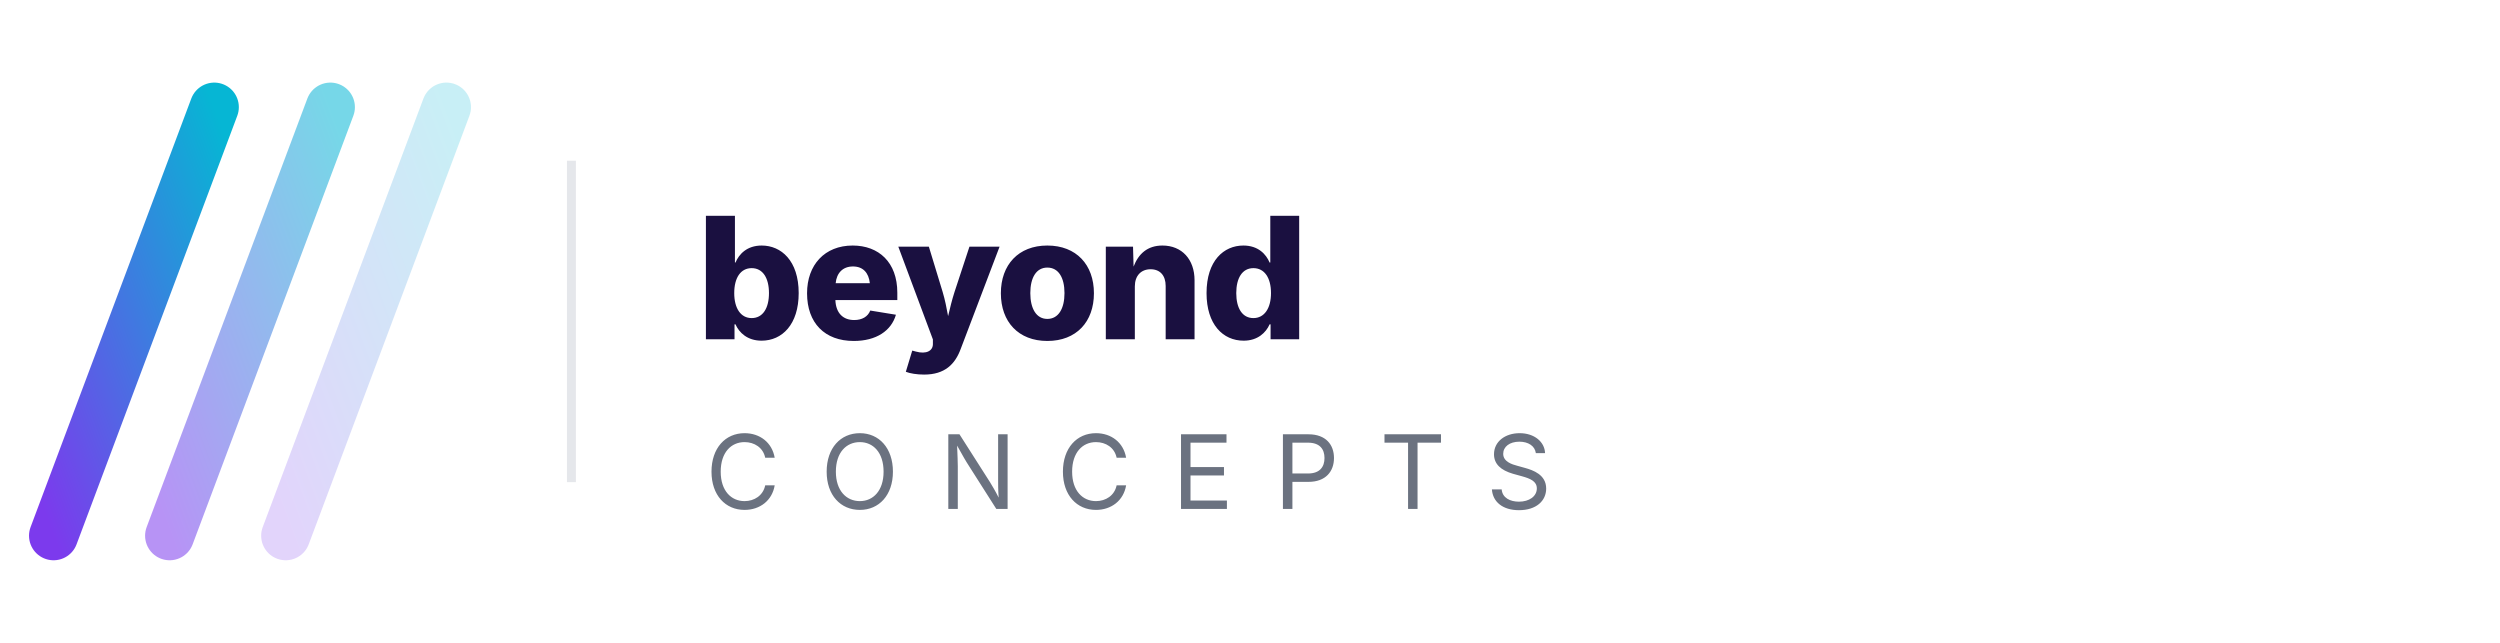
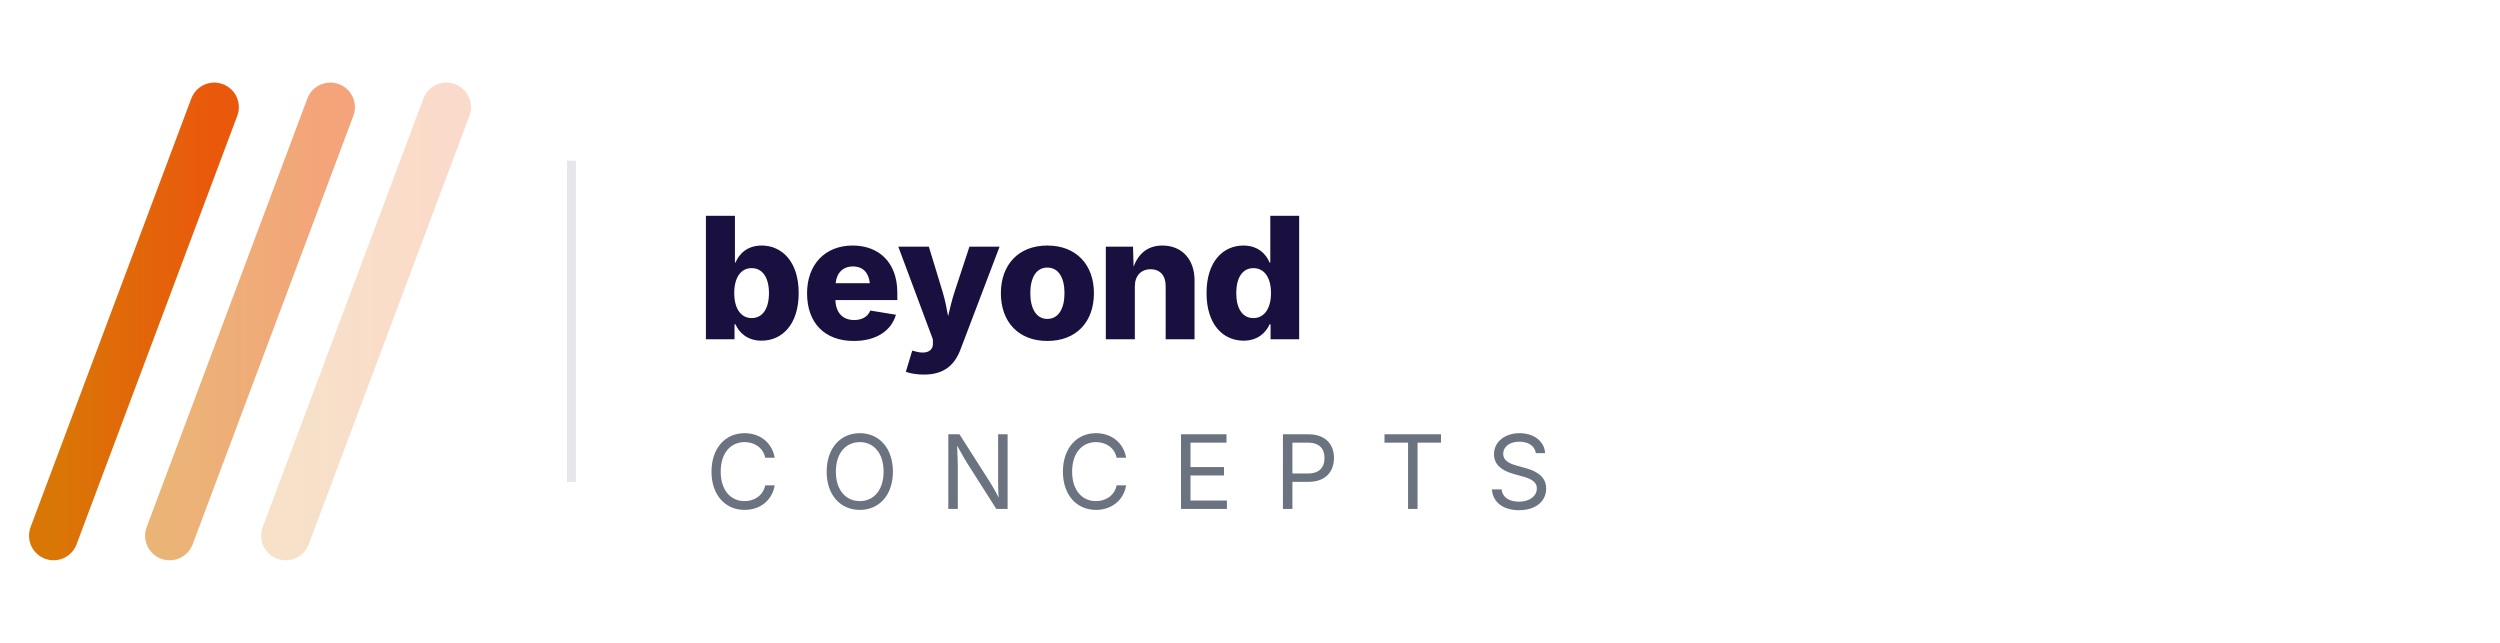
<svg xmlns="http://www.w3.org/2000/svg" viewBox="0 0 280 72" width="280" height="72" role="img" aria-label="Beyond Concepts">
  <defs>
-     <linearGradient id="bc-grad" x1="0%" y1="100%" x2="100%" y2="0%">
-       <stop offset="0%" stop-color="#7C3AED" />
-       <stop offset="100%" stop-color="#06B6D4" />
+     <linearGradient id="bc-gold" x1="0%" y1="0%" x2="100%" y2="0%">
+       <stop offset="0%" stop-color="#D97706" />
+       <stop offset="100%" stop-color="#EA580C" />
    </linearGradient>
-     <linearGradient id="bc-grad2" x1="0%" y1="100%" x2="100%" y2="0%">
-       <stop offset="0%" stop-color="#7C3AED" stop-opacity="0.55" />
-       <stop offset="100%" stop-color="#06B6D4" stop-opacity="0.55" />
+     <linearGradient id="bc-gold2" x1="0%" y1="0%" x2="100%" y2="0%">
+       <stop offset="0%" stop-color="#D97706" stop-opacity="0.55" />
+       <stop offset="100%" stop-color="#EA580C" stop-opacity="0.55" />
    </linearGradient>
-     <linearGradient id="bc-grad3" x1="0%" y1="100%" x2="100%" y2="0%">
-       <stop offset="0%" stop-color="#7C3AED" stop-opacity="0.22" />
-       <stop offset="100%" stop-color="#06B6D4" stop-opacity="0.22" />
+     <linearGradient id="bc-gold3" x1="0%" y1="0%" x2="100%" y2="0%">
+       <stop offset="0%" stop-color="#D97706" stop-opacity="0.22" />
+       <stop offset="100%" stop-color="#EA580C" stop-opacity="0.22" />
    </linearGradient>
  </defs>
-   <line x1="6" y1="60" x2="24" y2="12" stroke="url(#bc-grad)" stroke-width="5.5" stroke-linecap="round" />
-   <line x1="19" y1="60" x2="37" y2="12" stroke="url(#bc-grad2)" stroke-width="5.5" stroke-linecap="round" />
-   <line x1="32" y1="60" x2="50" y2="12" stroke="url(#bc-grad3)" stroke-width="5.5" stroke-linecap="round" />
+   <line x1="6" y1="60" x2="24" y2="12" stroke="url(#bc-gold)" stroke-width="5.5" stroke-linecap="round" />
+   <line x1="19" y1="60" x2="37" y2="12" stroke="url(#bc-gold2)" stroke-width="5.5" stroke-linecap="round" />
+   <line x1="32" y1="60" x2="50" y2="12" stroke="url(#bc-gold3)" stroke-width="5.5" stroke-linecap="round" />
  <line x1="64" y1="18" x2="64" y2="54" stroke="#E5E7EB" stroke-width="1" />
  <text x="78" y="38" font-family="Inter, -apple-system, BlinkMacSystemFont, 'Segoe UI', sans-serif" font-size="19" font-weight="800" fill="#1A1040" letter-spacing="-0.4">beyond</text>
  <text x="79" y="57" font-family="Inter, -apple-system, BlinkMacSystemFont, 'Segoe UI', sans-serif" font-size="11.5" font-weight="400" fill="#6B7280" letter-spacing="4.5">CONCEPTS</text>
</svg>
